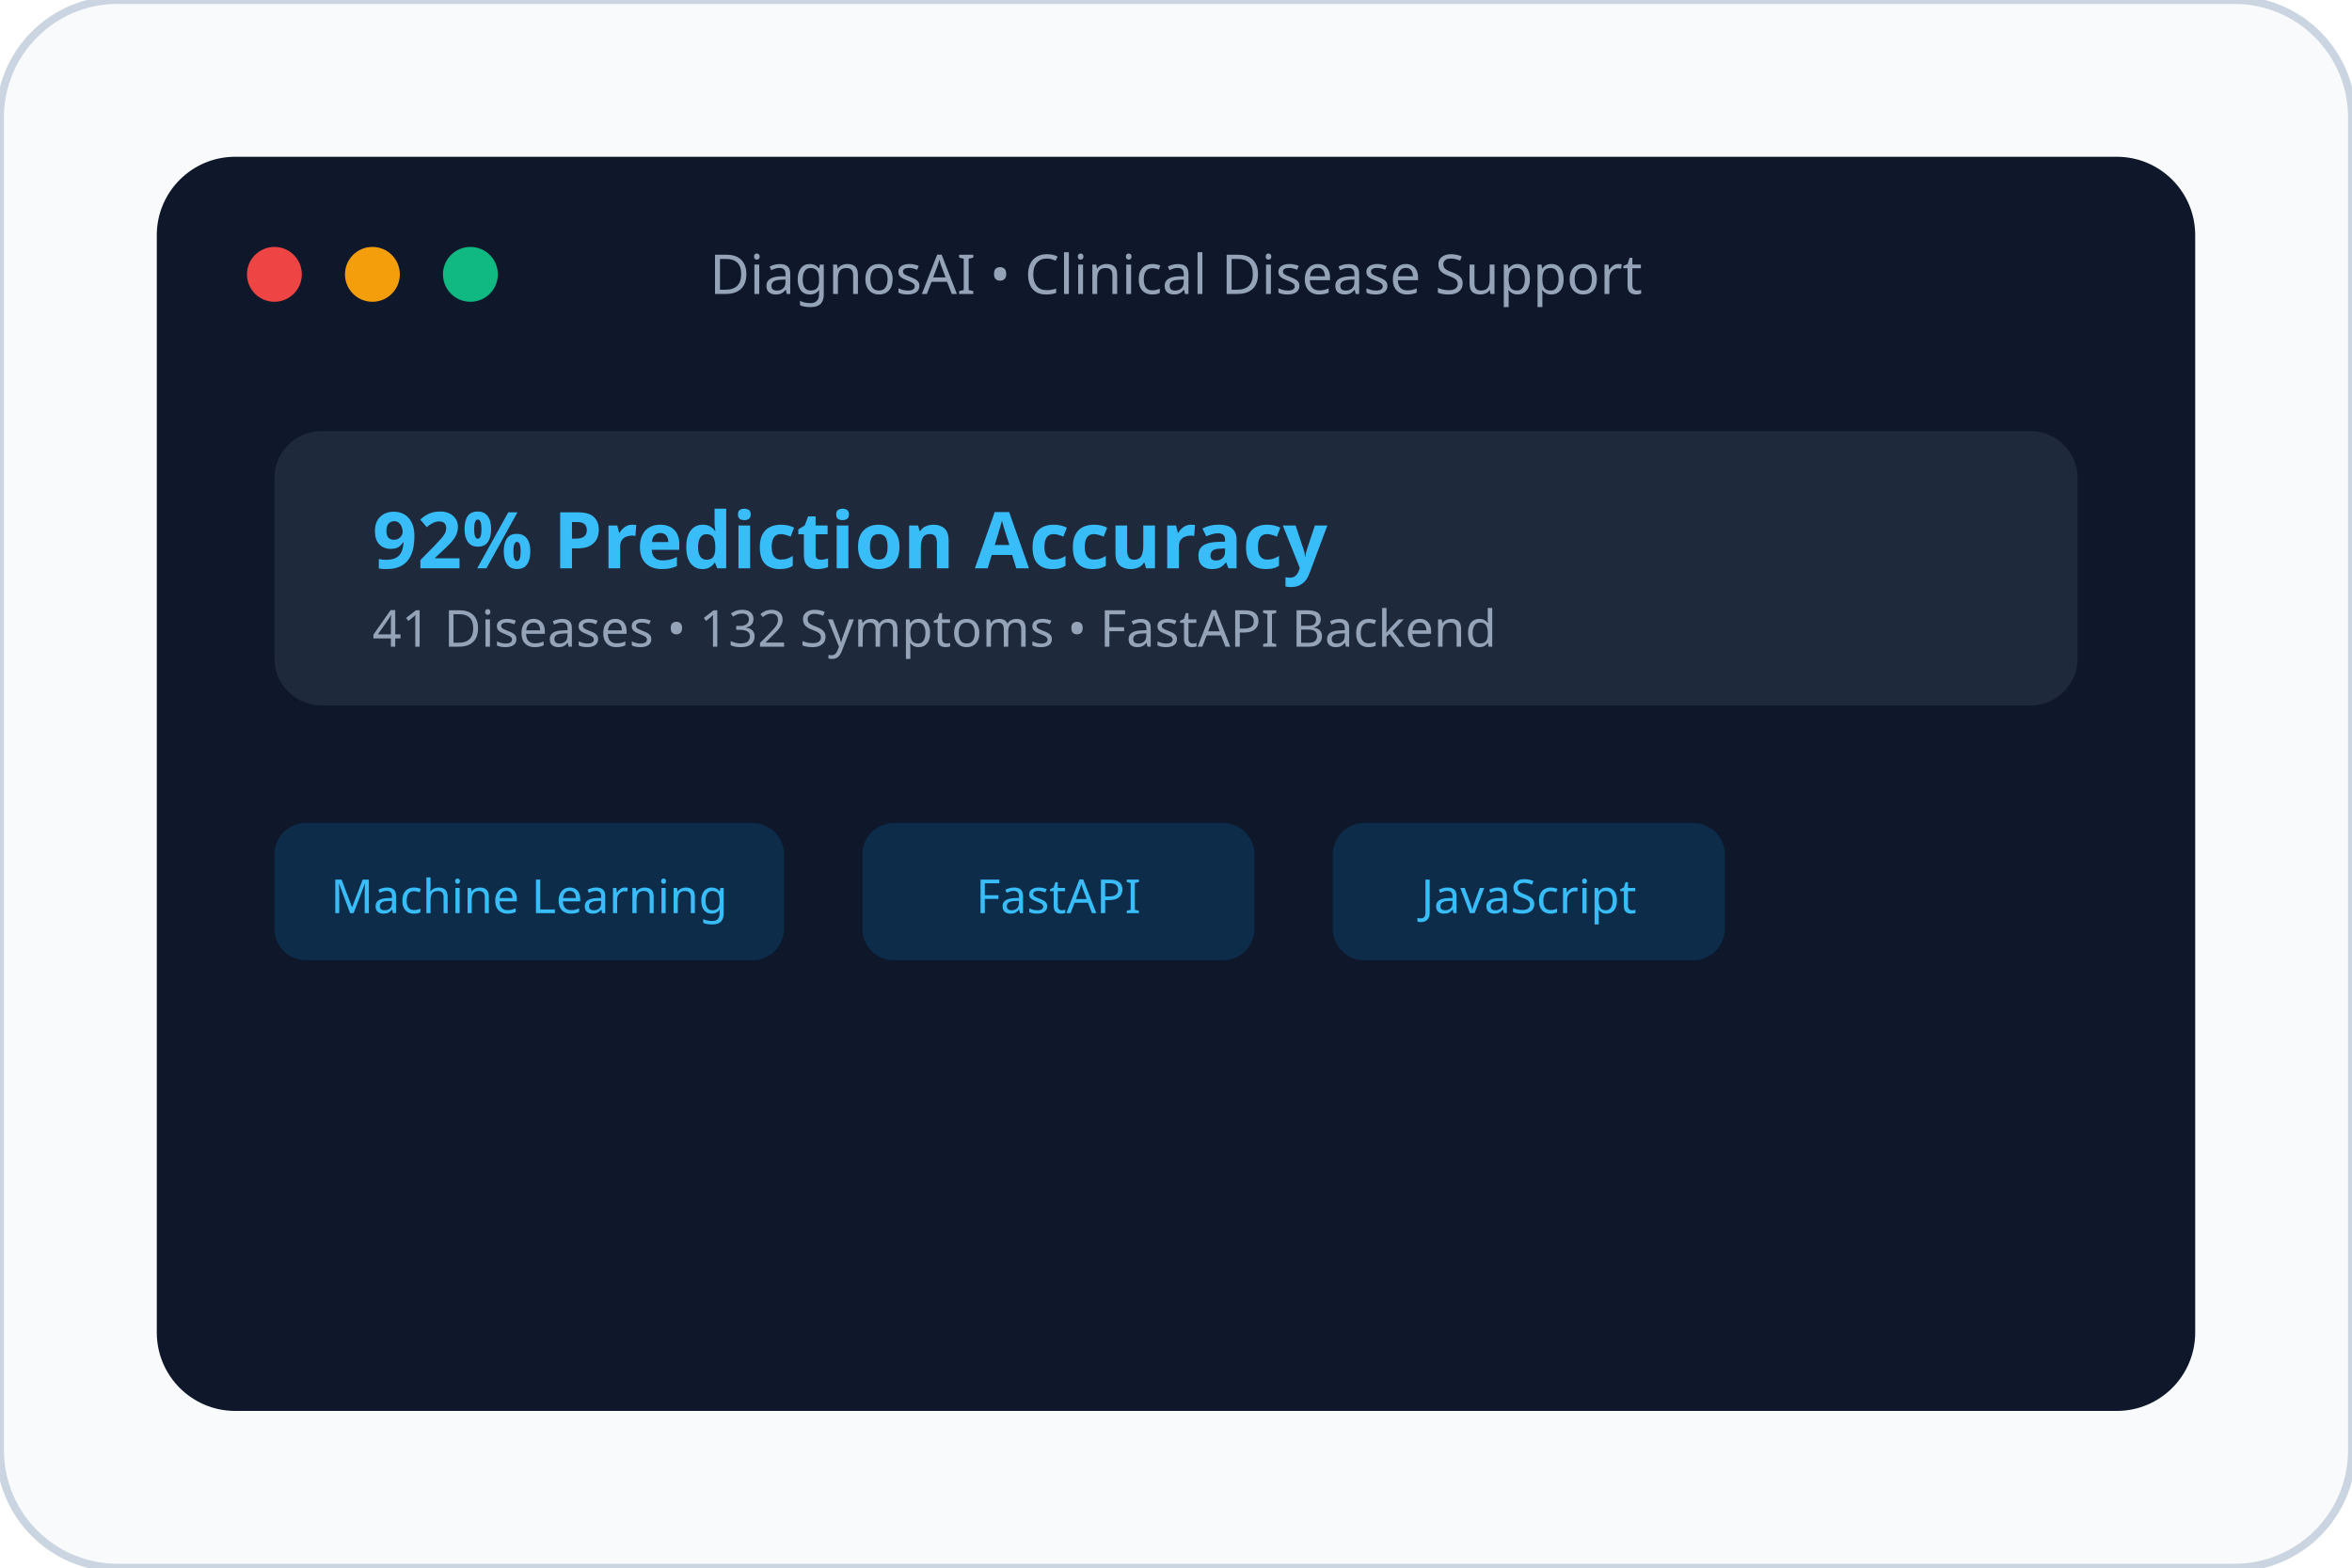
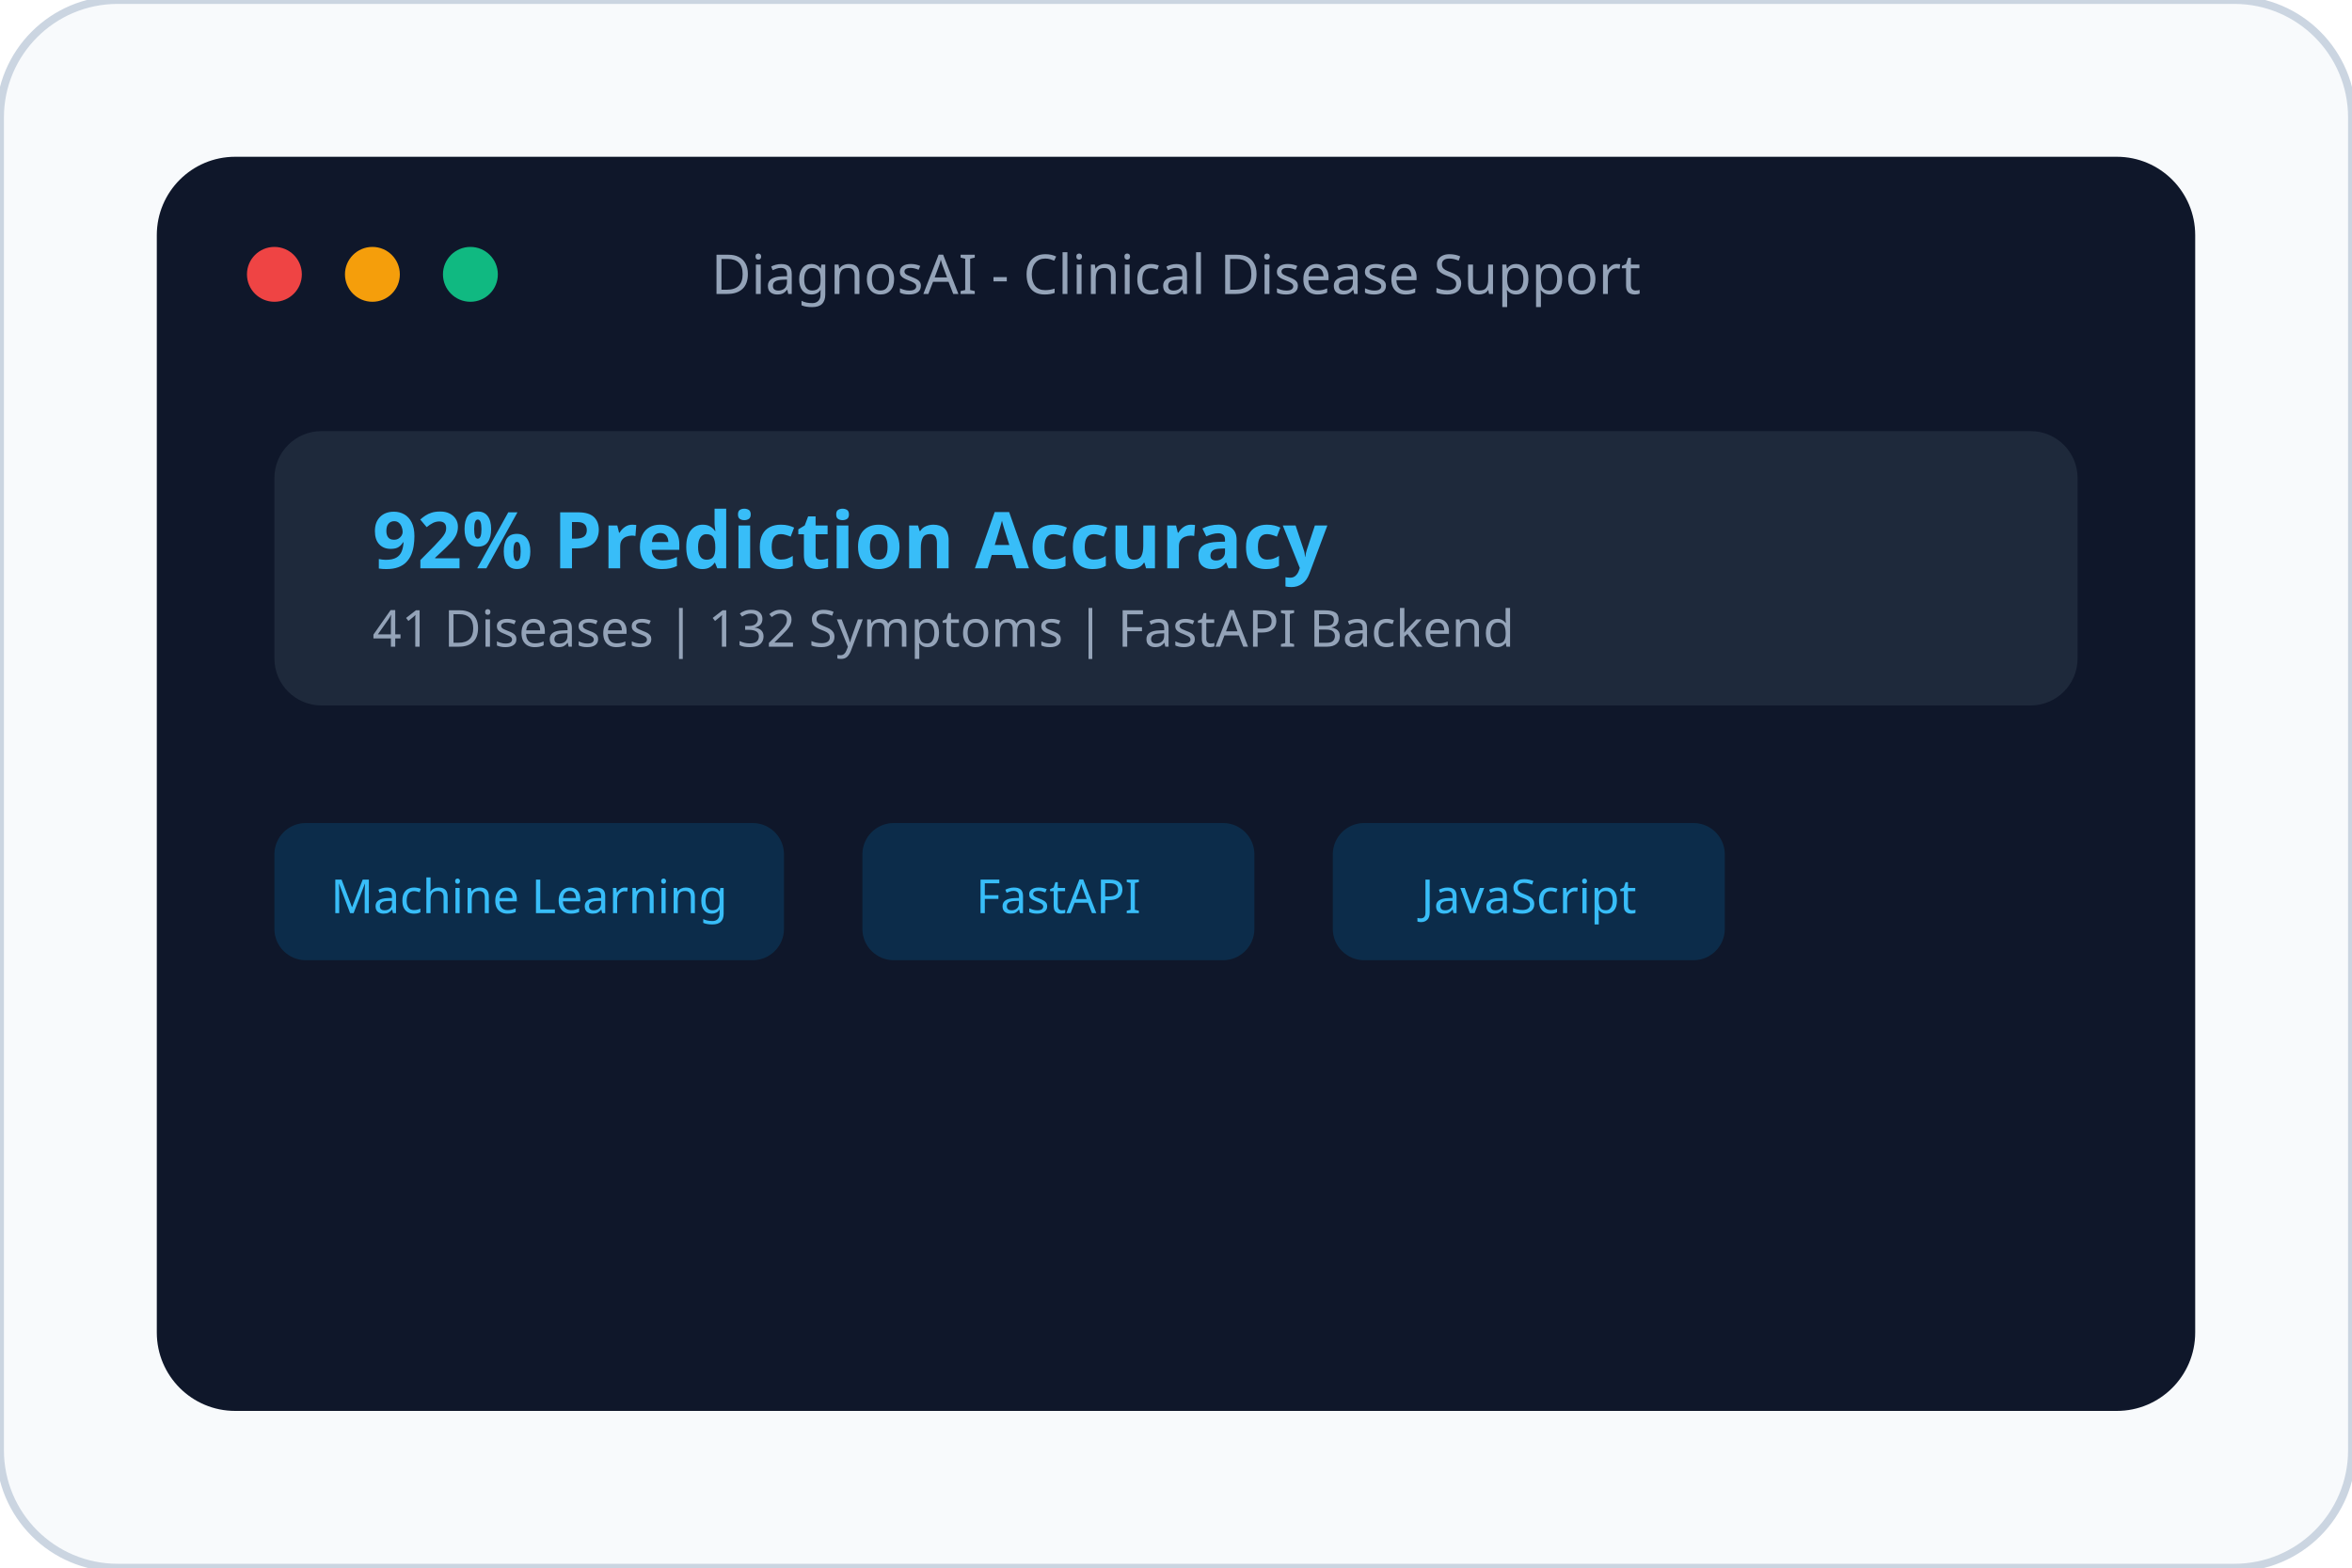
<svg xmlns="http://www.w3.org/2000/svg" viewBox="0 0 600 400" width="100%" height="100%">
  <rect width="600" height="400" rx="30" fill="#f8fafc" stroke="#cbd5e1" stroke-width="2" />
  <rect x="40" y="40" width="520" height="320" rx="20" fill="#0f172a" />
  <circle cx="70" cy="70" r="7" fill="#ef4444" />
  <circle cx="95" cy="70" r="7" fill="#f59e0b" />
  <circle cx="120" cy="70" r="7" fill="#10b981" />
-   <text x="300" y="75" font-family="'Poppins', sans-serif" font-size="14" fill="#94a3b8" text-anchor="middle">DiagnosAI • Clinical Disease Support</text>
+   <text x="300" y="75" font-family="'Poppins', sans-serif" font-size="14" fill="#94a3b8" text-anchor="middle">DiagnosAI - Clinical Disease Support</text>
  <rect x="70" y="110" width="460" height="70" rx="12" fill="#1e293b" />
  <text x="95" y="145" font-family="'Poppins', sans-serif" font-size="20" font-weight="600" fill="#38bdf8">92% Prediction Accuracy</text>
-   <text x="95" y="165" font-family="'Poppins', sans-serif" font-size="13" fill="#94a3b8">41 Diseases • 132 Symptoms • FastAPI Backend</text>
+   <text x="95" y="165" font-family="'Poppins', sans-serif" font-size="13" fill="#94a3b8">41 Diseases | 132 Symptoms | FastAPI Backend</text>
  <rect x="70" y="210" width="130" height="35" rx="8" fill="#0284c7" opacity="0.2" />
  <text x="135" y="233" font-family="'Poppins', sans-serif" font-size="12" fill="#38bdf8" text-anchor="middle">Machine Learning</text>
  <rect x="220" y="210" width="100" height="35" rx="8" fill="#0284c7" opacity="0.2" />
  <text x="270" y="233" font-family="'Poppins', sans-serif" font-size="12" fill="#38bdf8" text-anchor="middle">FastAPI</text>
  <rect x="340" y="210" width="100" height="35" rx="8" fill="#0284c7" opacity="0.2" />
  <text x="390" y="233" font-family="'Poppins', sans-serif" font-size="12" fill="#38bdf8" text-anchor="middle">JavaScript</text>
</svg>
